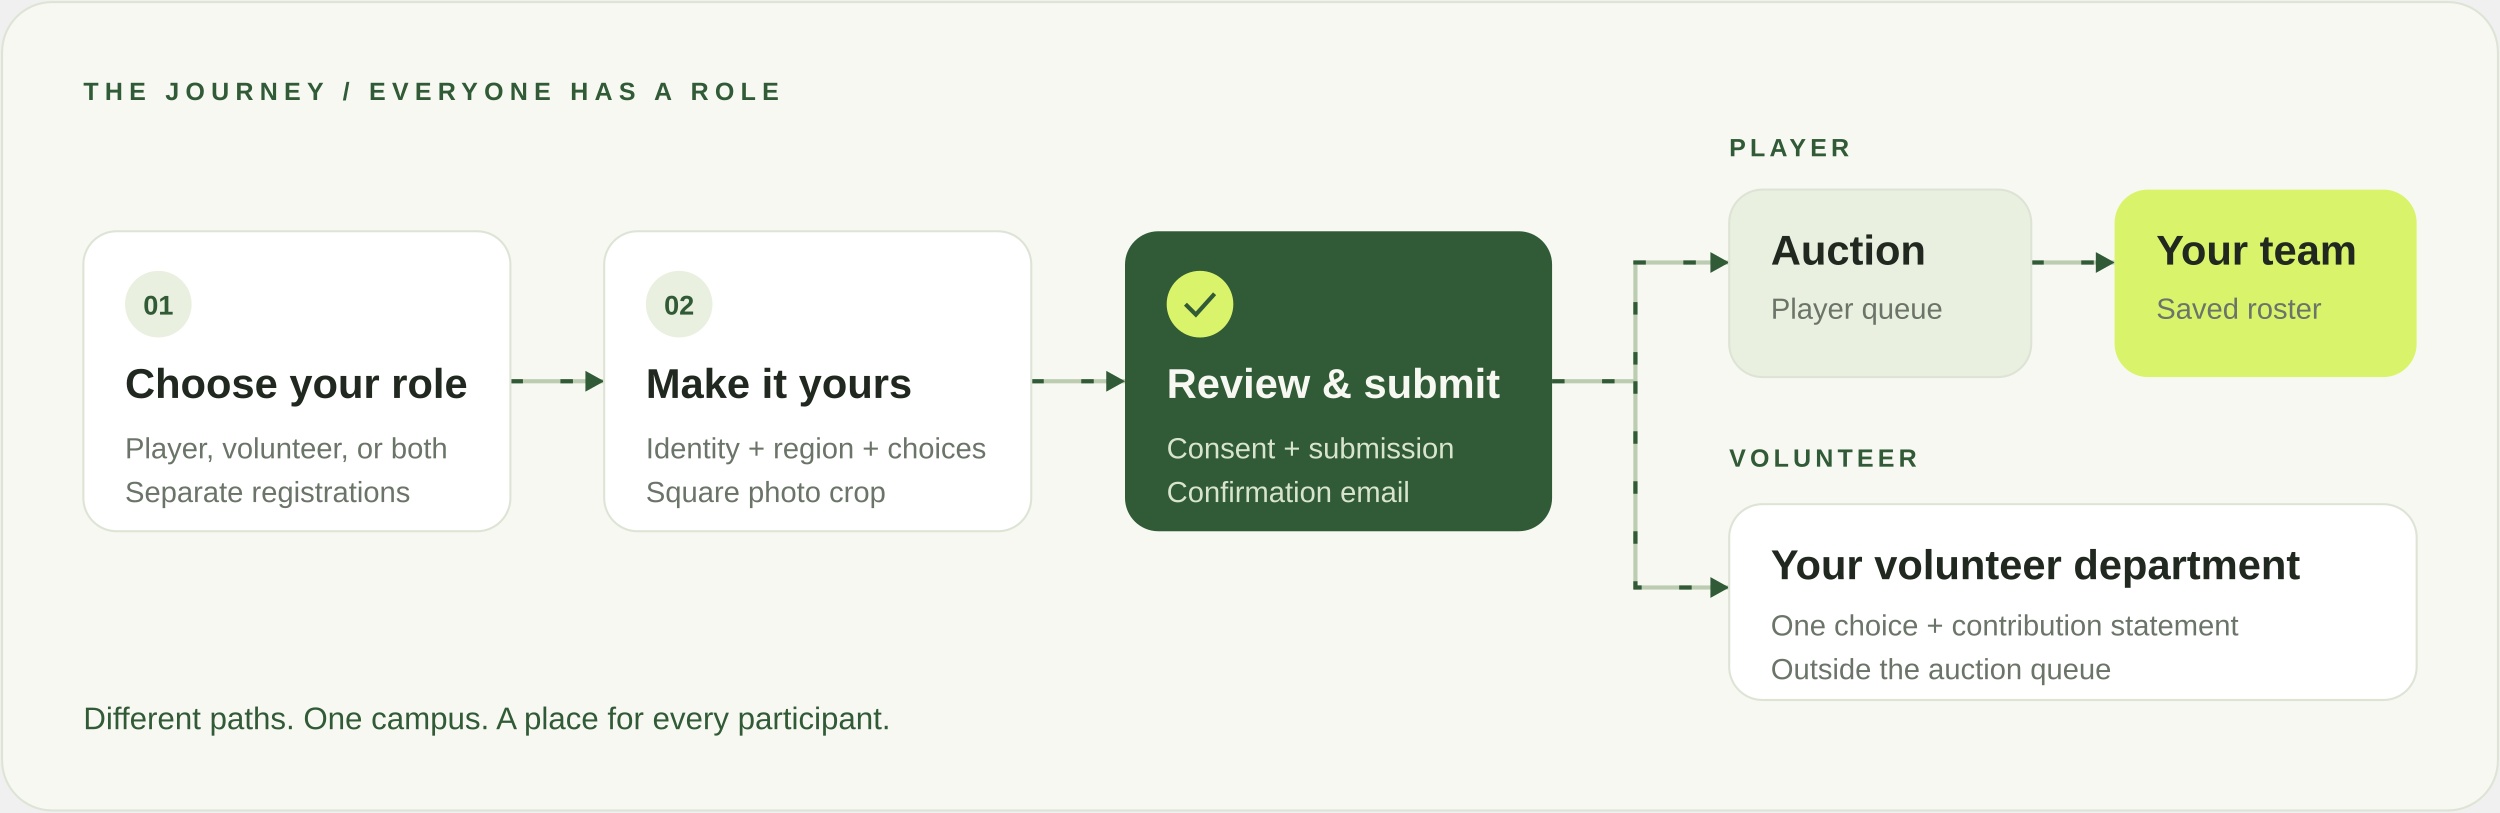
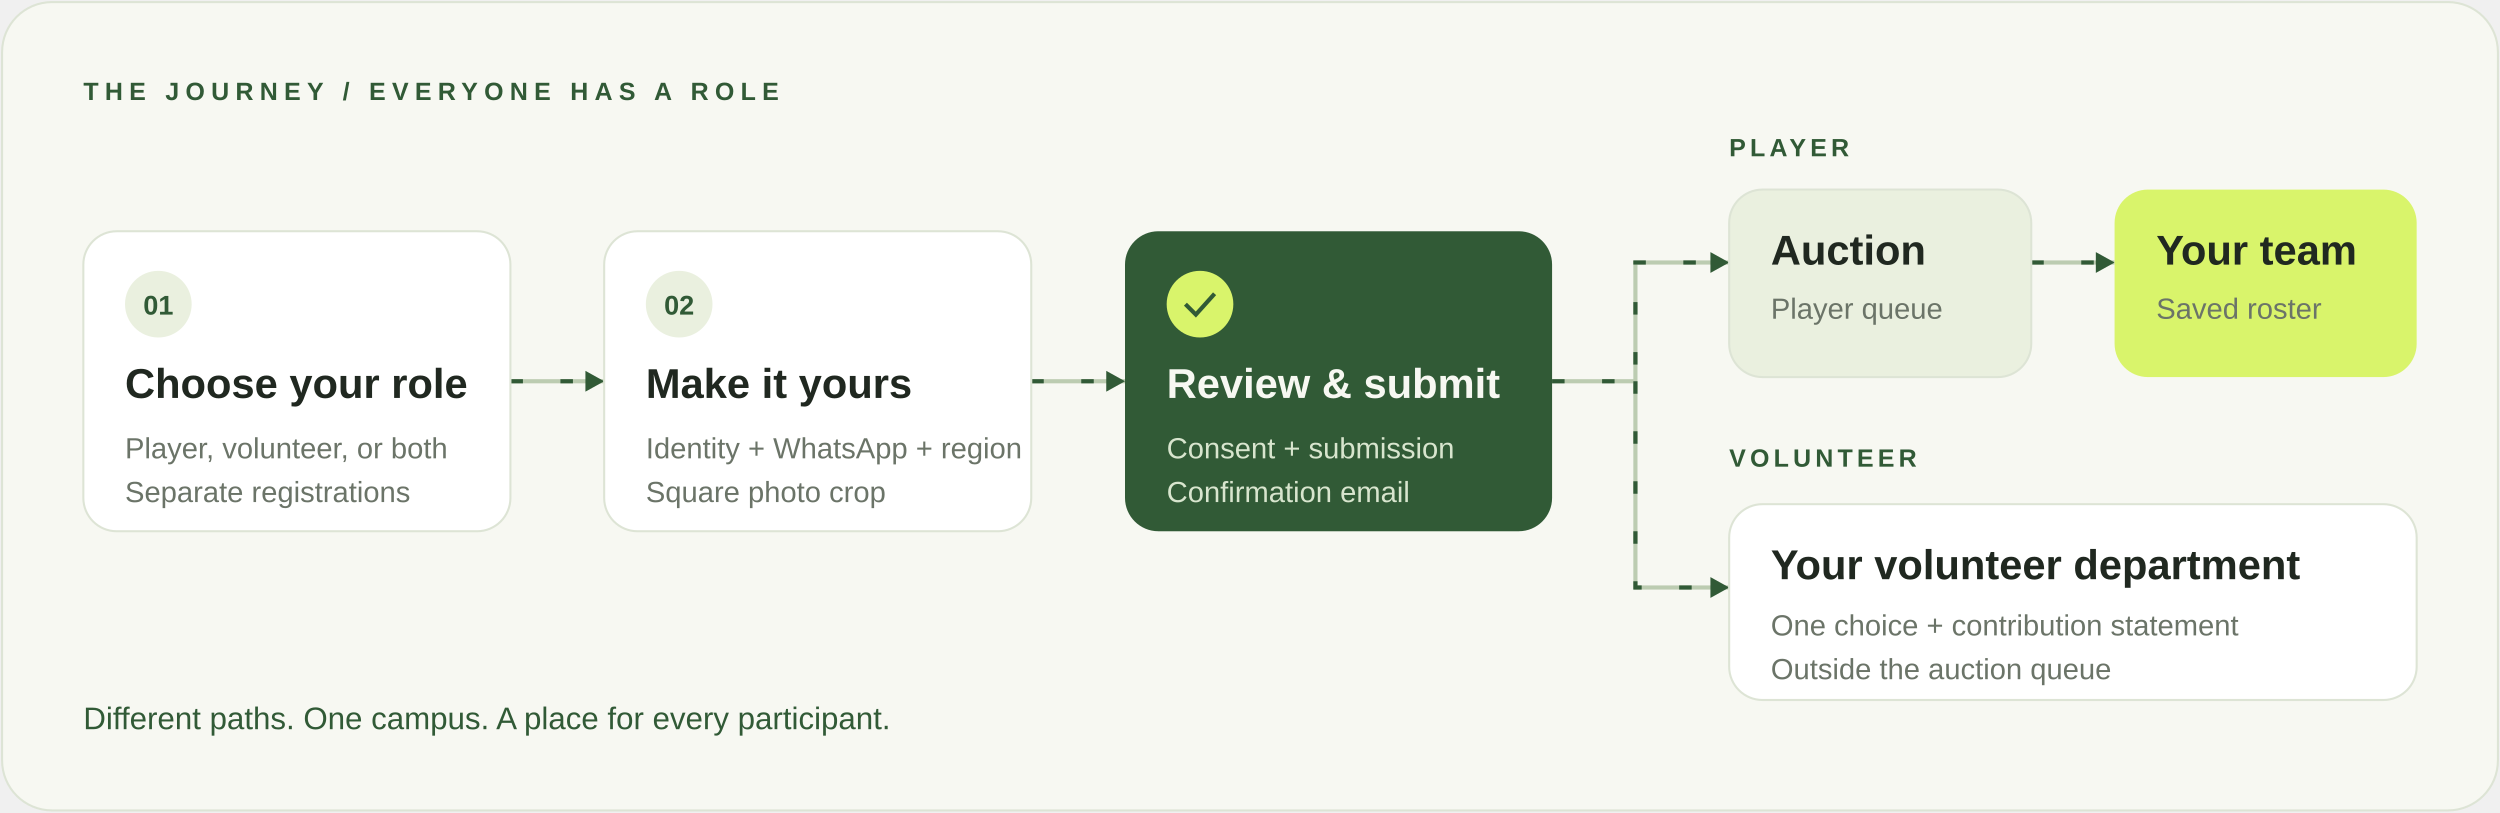
<svg xmlns="http://www.w3.org/2000/svg" width="1200" height="390" viewBox="0 0 1200 390" role="img" aria-labelledby="title desc">
  <style>
    text{font-family:Arial,Helvetica,sans-serif}.heading{font-size:20px;font-weight:700;fill:#202820}.body{font-size:14px;fill:#6B7468}
    .flow{stroke-dasharray:6 18;animation:travel 4s linear infinite}.marker{animation:pulse 4s ease-in-out infinite}
    @keyframes travel{to{stroke-dashoffset:-96}}@keyframes pulse{0%,100%{opacity:1}50%{opacity:.5}}
    @media(prefers-reduced-motion:reduce){.flow,.marker{animation:none}}
  </style>
  <rect x="1" y="1" width="1198" height="388" rx="24" fill="#F7F8F2" stroke="#DDE4D5" />
  <text x="40" y="48" fill="#315A36" font-size="12" font-weight="700" letter-spacing="3">THE JOURNEY / EVERYONE HAS A ROLE</text>
  <g fill="none" stroke="#BCCCB1" stroke-width="2">
    <path d="M245 183H290 M495 183H540 M745 183H785V126H830 M785 183V282H830 M975 126H1015" />
  </g>
  <g fill="none" stroke="#315A36" stroke-width="2" class="flow">
    <path d="M245 183H290 M495 183H540 M745 183H785V126H830 M785 183V282H830 M975 126H1015" />
  </g>
  <g fill="#315A36">
    <path d="M281 178L290 183L281 188Z M531 178L540 183L531 188Z M821 121L830 126L821 131Z M821 277L830 282L821 287Z M1006 121L1015 126L1006 131Z" />
  </g>
  <g>
    <rect x="40" y="111" width="205" height="144" rx="16" fill="white" stroke="#DDE4D5" />
    <circle cx="76" cy="146" r="16" fill="#EAF0DF" />
    <text x="76" y="151" text-anchor="middle" fill="#315A36" font-size="13" font-weight="700">01</text>
    <text x="60" y="191" class="heading">Choose your role</text>
    <text x="60" y="220" class="body">Player, volunteer, or both</text>
    <text x="60" y="241" class="body">Separate registrations</text>
    <rect x="290" y="111" width="205" height="144" rx="16" fill="white" stroke="#DDE4D5" />
    <circle cx="326" cy="146" r="16" fill="#EAF0DF" />
    <text x="326" y="151" text-anchor="middle" fill="#315A36" font-size="13" font-weight="700">02</text>
    <text x="310" y="191" class="heading">Make it yours</text>
-     <text x="310" y="220" class="body">Identity + region + choices</text>
+     <text x="310" y="220" class="body">Identity + WhatsApp + region</text>
    <text x="310" y="241" class="body">Square photo crop</text>
    <rect x="540" y="111" width="205" height="144" rx="16" fill="#315A36" />
    <circle cx="576" cy="146" r="16" fill="#D9F46B" class="marker" />
    <path d="M569 146L574 151L583 141" fill="none" stroke="#315A36" stroke-width="2" />
    <text x="560" y="191" font-size="20" font-weight="700" fill="#F7F8F2">Review &amp; submit</text>
    <text x="560" y="220" font-size="14" fill="#D8E5CE">Consent + submission</text>
    <text x="560" y="241" font-size="14" fill="#D8E5CE">Confirmation email</text>
    <text x="830" y="75" font-size="12" font-weight="700" fill="#315A36" letter-spacing="2">PLAYER</text>
    <rect x="830" y="91" width="145" height="90" rx="16" fill="#EAF0DF" stroke="#DDE4D5" />
    <text x="850" y="127" class="heading">Auction</text>
    <text x="850" y="153" class="body">Player queue</text>
    <rect x="1015" y="91" width="145" height="90" rx="16" fill="#D9F46B" />
    <text x="1035" y="127" class="heading">Your team</text>
    <text x="1035" y="153" class="body">Saved roster</text>
    <text x="830" y="224" font-size="12" font-weight="700" fill="#315A36" letter-spacing="2">VOLUNTEER</text>
    <rect x="830" y="242" width="330" height="94" rx="16" fill="white" stroke="#DDE4D5" />
    <text x="850" y="278" class="heading">Your volunteer department</text>
    <text x="850" y="305" class="body">One choice + contribution statement</text>
    <text x="850" y="326" class="body">Outside the auction queue</text>
  </g>
  <text x="40" y="350" font-size="15" fill="#315A36">Different paths. One campus. A place for every participant.</text>
</svg>
